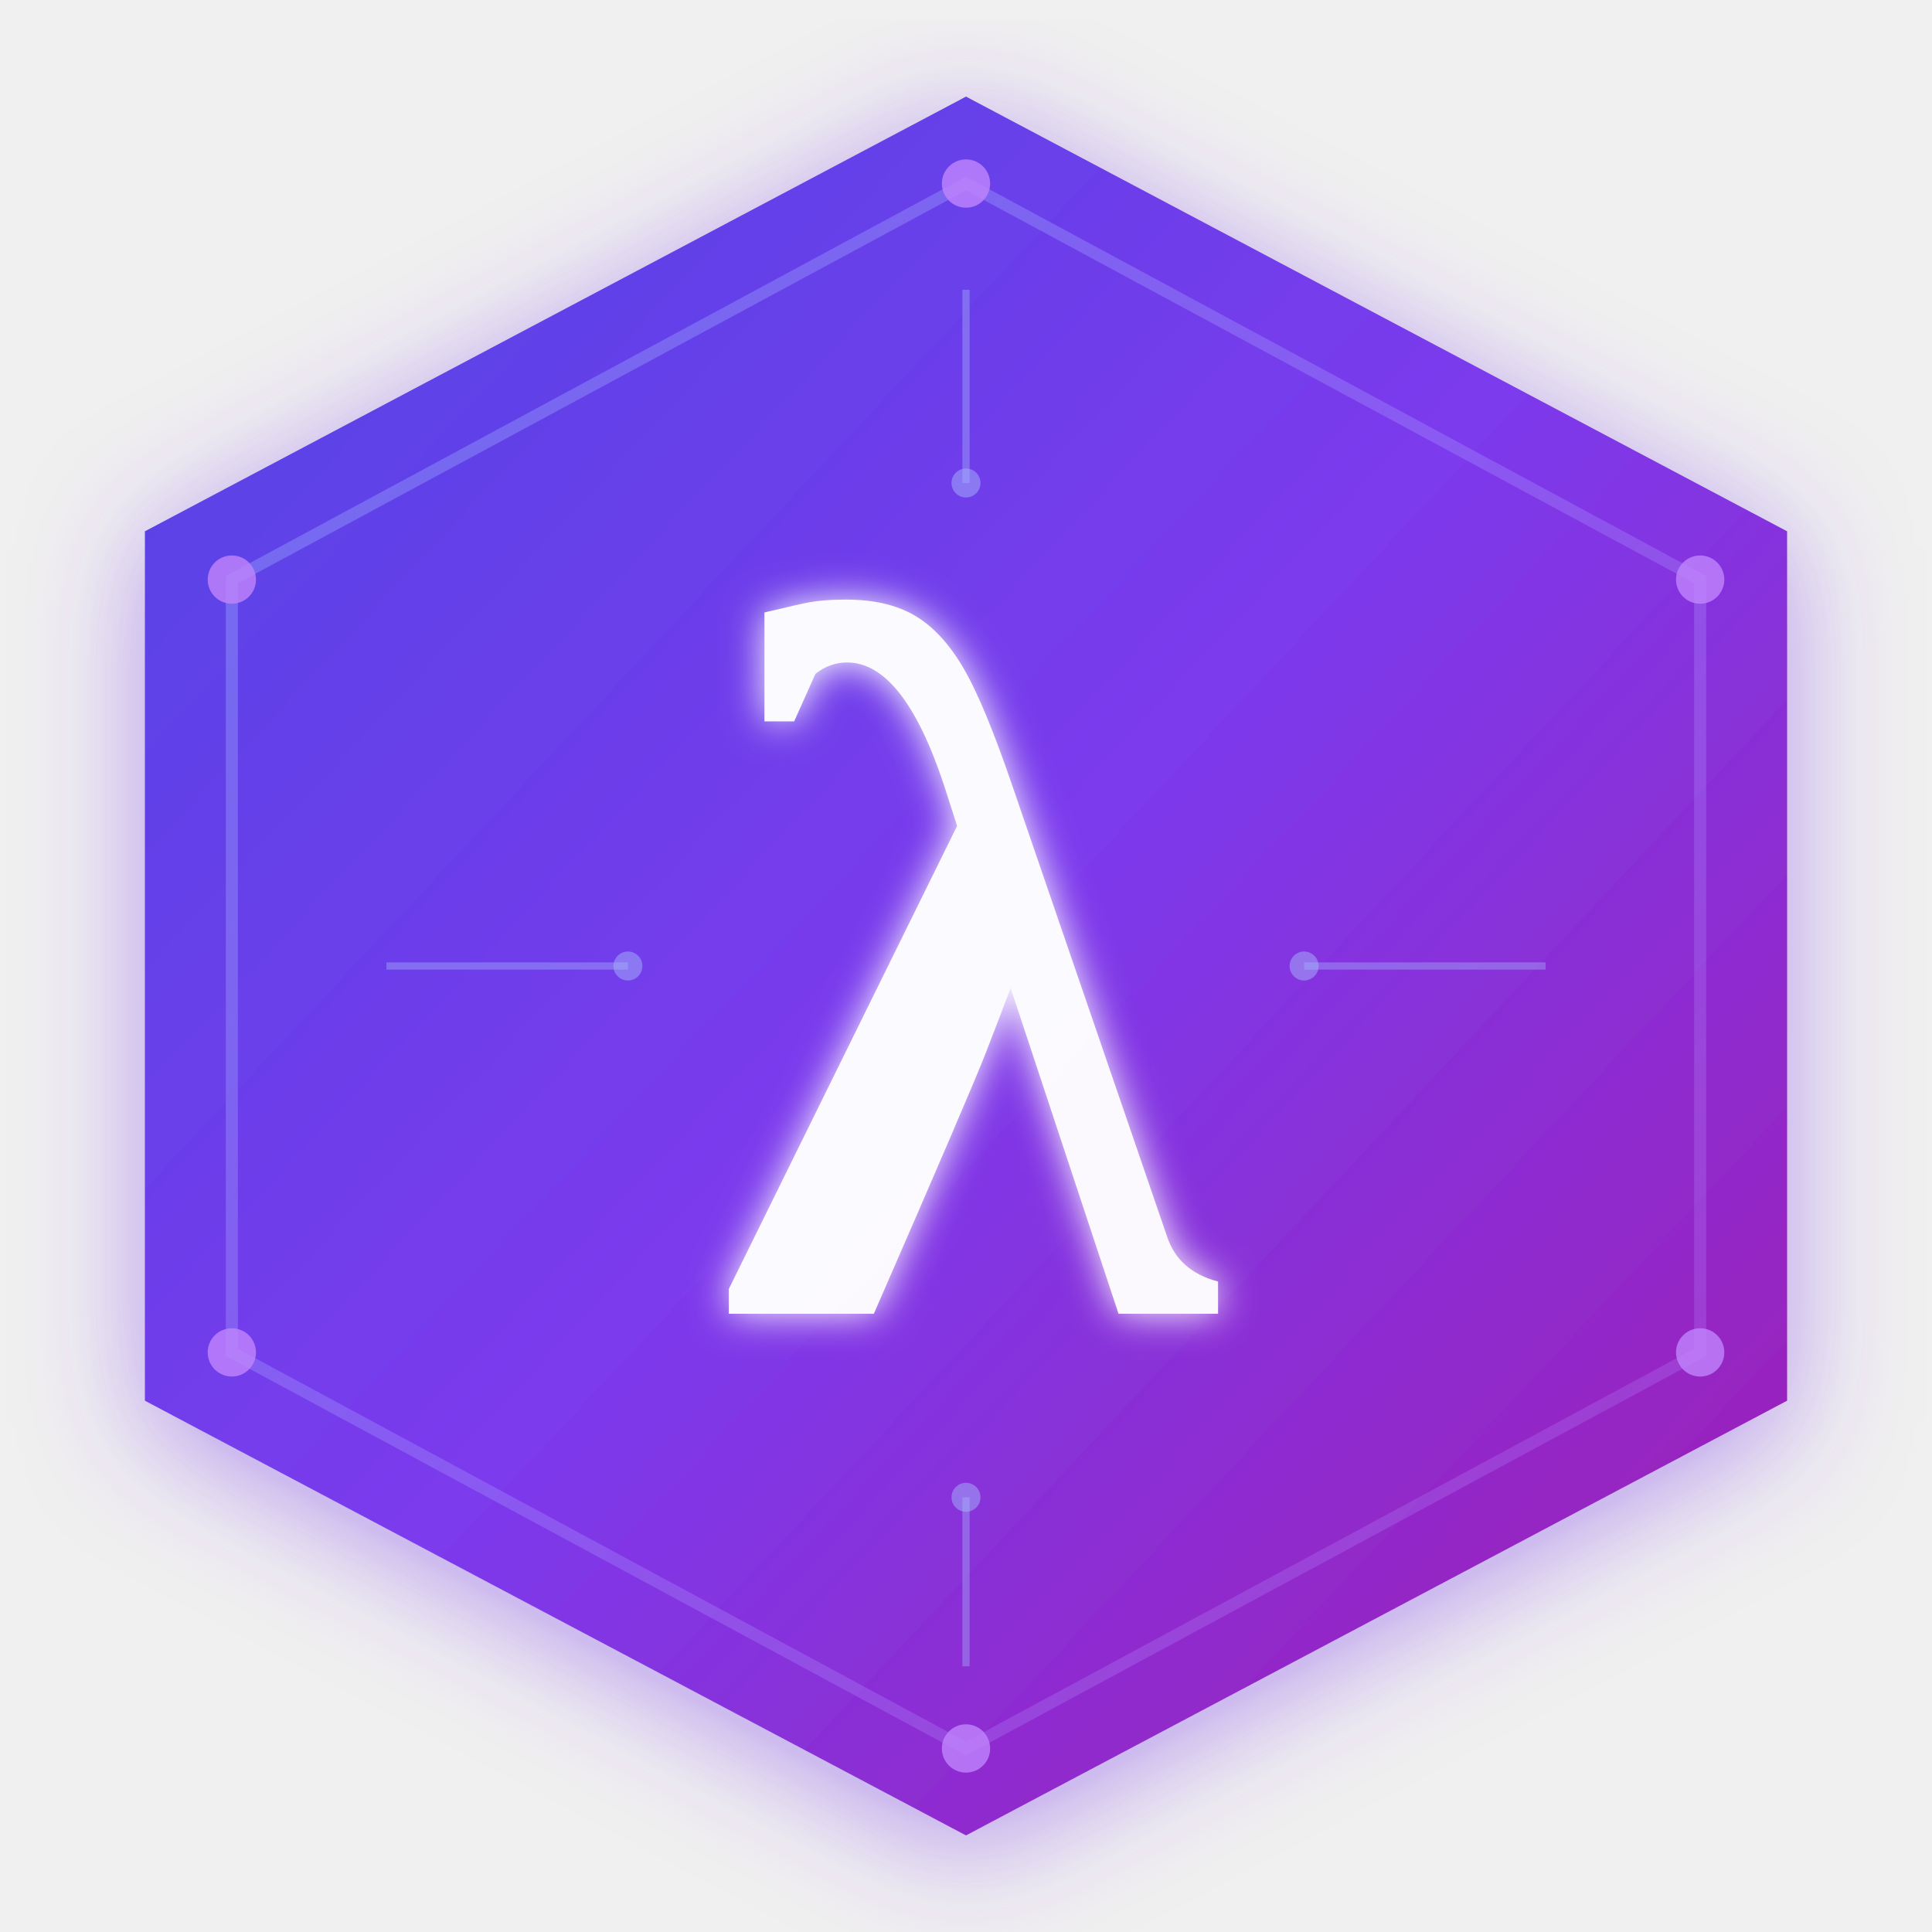
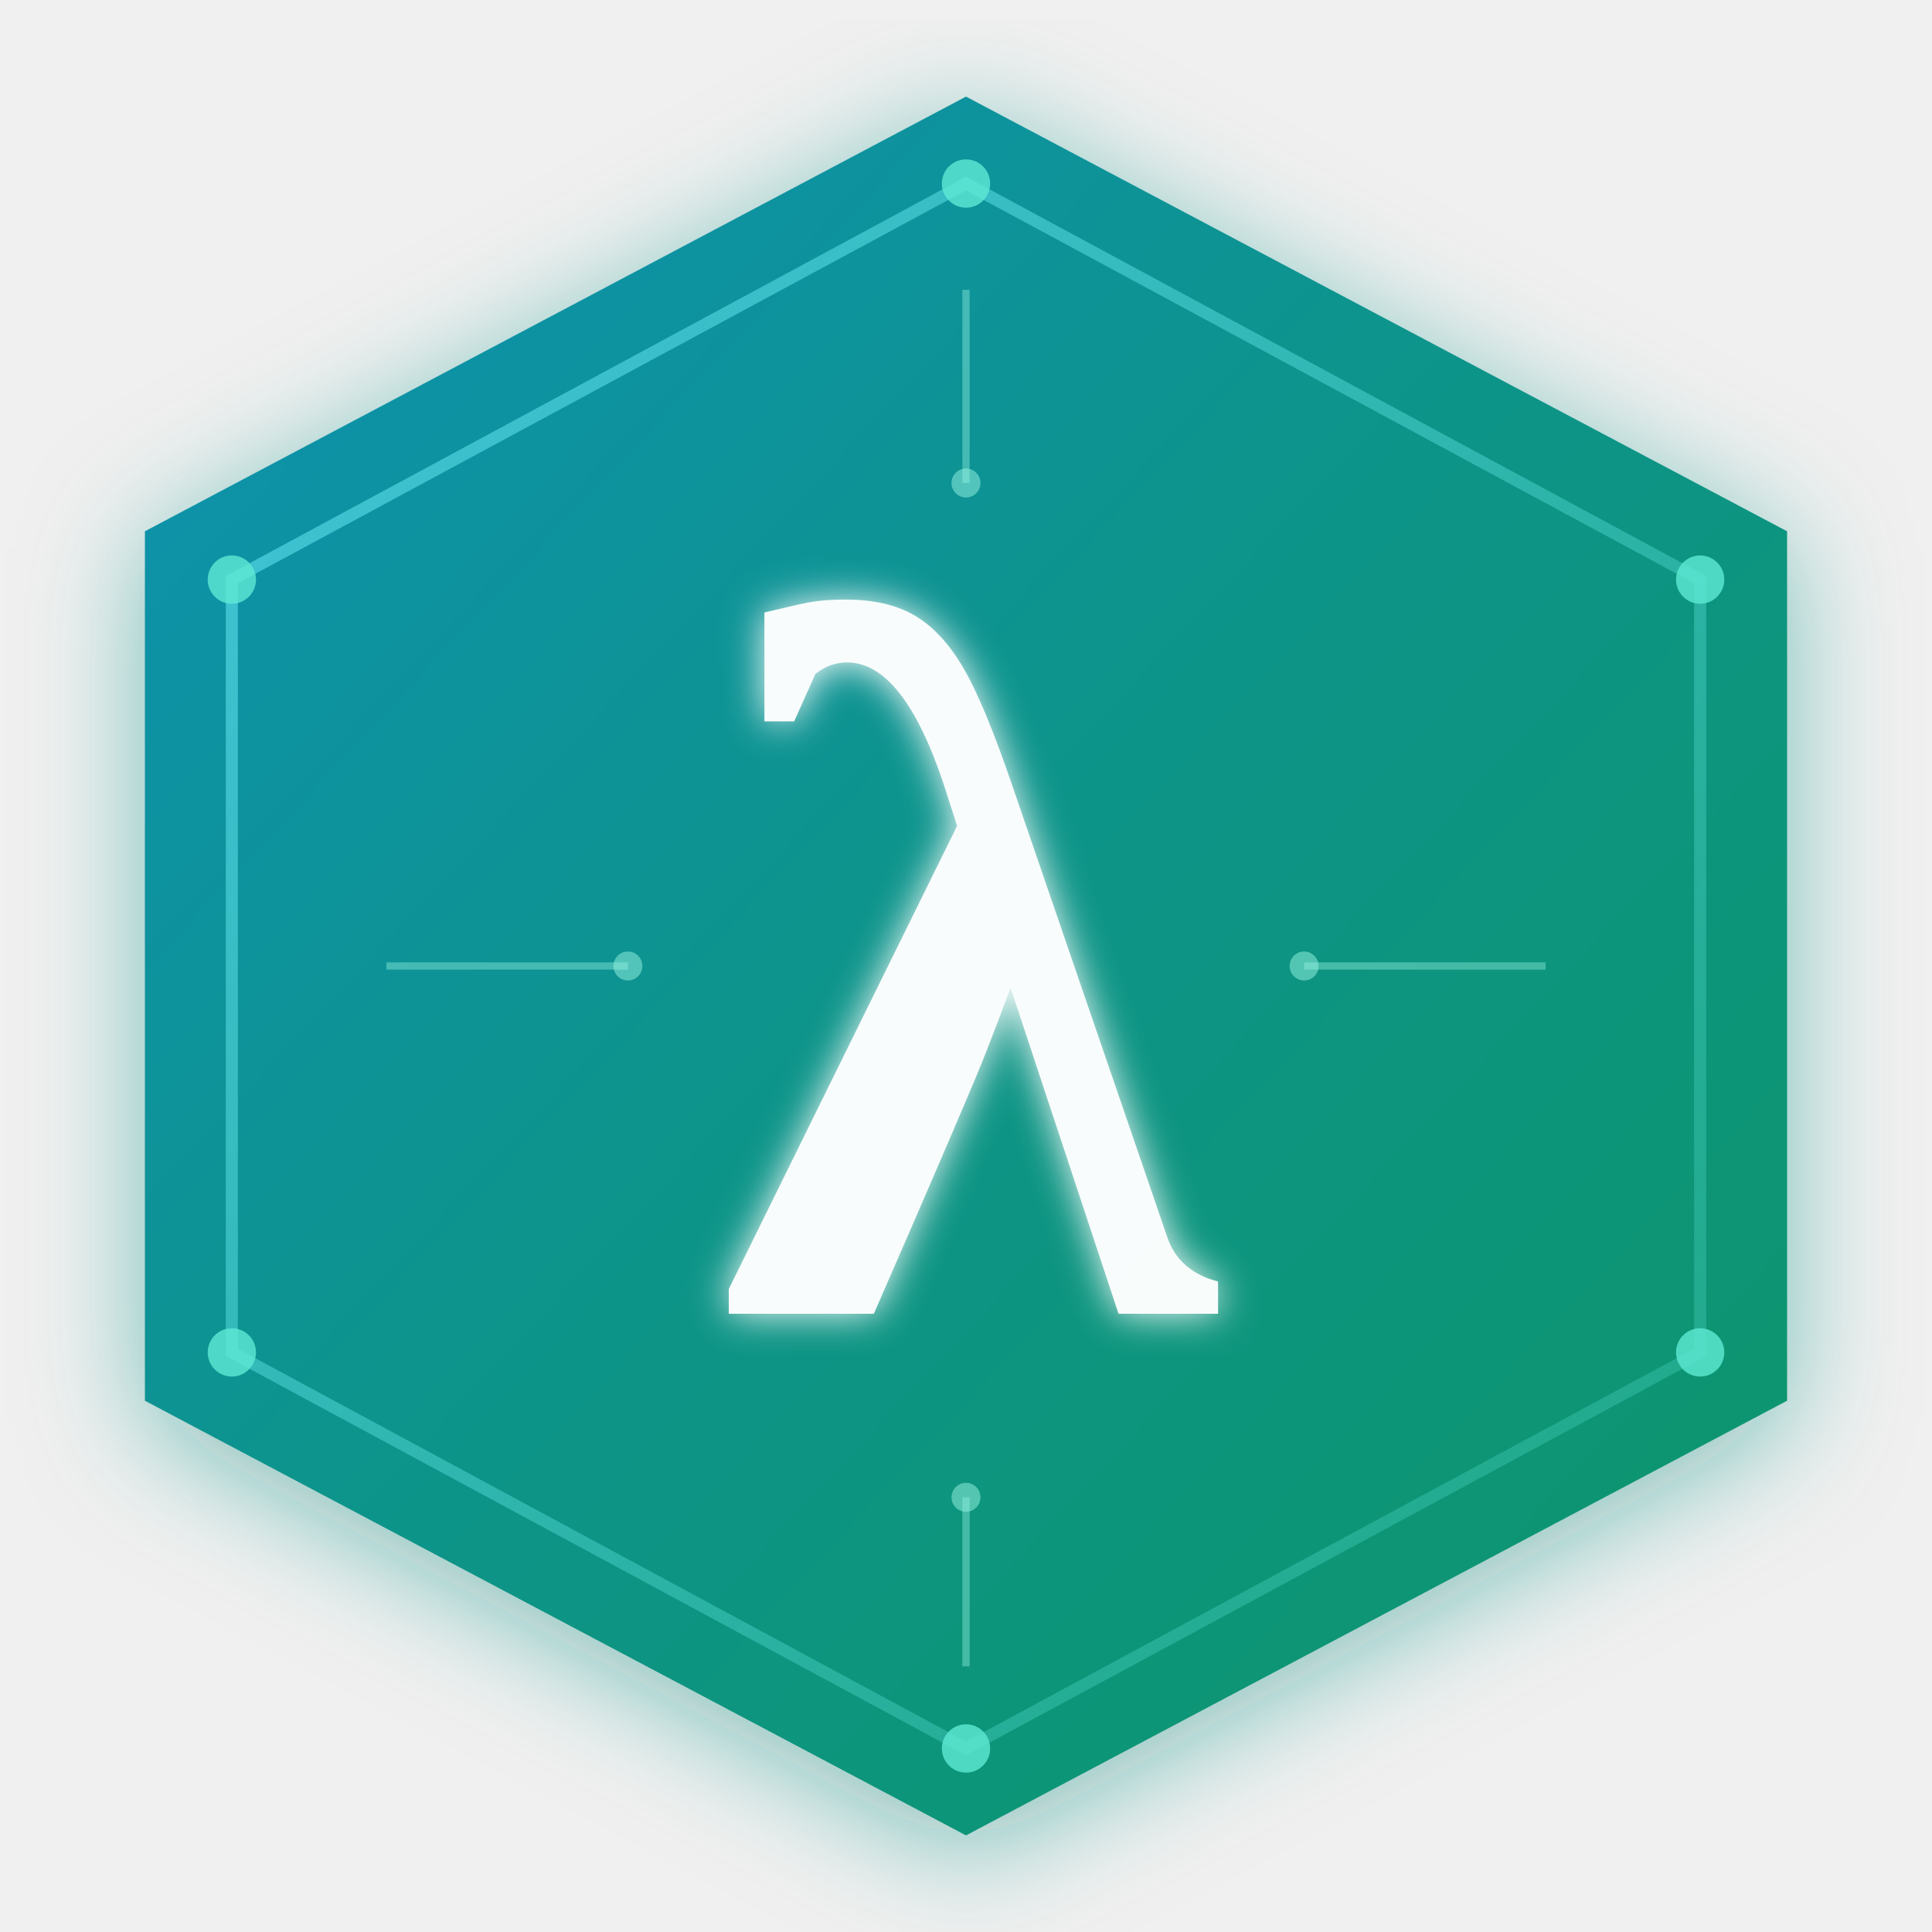
<svg xmlns="http://www.w3.org/2000/svg" viewBox="0 0 400 400" width="400" height="400">
  <defs>
    <linearGradient id="hexGrad" x1="0%" y1="0%" x2="100%" y2="100%">
-       <stop offset="0%" stop-color="#4f46e5" />
-       <stop offset="50%" stop-color="#7c3aed" />
-       <stop offset="100%" stop-color="#a21caf" />
+       <stop offset="0%" stop-color="#0891b2" />
+       <stop offset="50%" stop-color="#0d9488" />
+       <stop offset="100%" stop-color="#059669" />
    </linearGradient>
    <linearGradient id="glowGrad" x1="0%" y1="0%" x2="100%" y2="100%">
-       <stop offset="0%" stop-color="#818cf8" stop-opacity="0.6" />
-       <stop offset="100%" stop-color="#c084fc" stop-opacity="0.2" />
+       <stop offset="0%" stop-color="#67e8f9" stop-opacity="0.6" />
+       <stop offset="100%" stop-color="#5eead4" stop-opacity="0.2" />
    </linearGradient>
    <filter id="shadow" x="-20%" y="-20%" width="140%" height="140%">
-       <feDropShadow dx="0" dy="4" stdDeviation="12" flood-color="#7c3aed" flood-opacity="0.5" />
+       <feDropShadow dx="0" dy="4" stdDeviation="12" flood-color="#0d9488" flood-opacity="0.5" />
    </filter>
    <filter id="innerGlow">
      <feGaussianBlur stdDeviation="4" result="blur" />
      <feComposite in="SourceGraphic" in2="blur" operator="over" />
    </filter>
  </defs>
  <polygon points="200,20 370,110 370,290 200,380 30,290 30,110" fill="url(#hexGrad)" filter="url(#shadow)" />
  <polygon points="200,38 352,120 352,280 200,362 48,280 48,120" fill="none" stroke="url(#glowGrad)" stroke-width="2.5" />
-   <circle cx="200" cy="38" r="5" fill="#c084fc" opacity="0.8" />
-   <circle cx="352" cy="120" r="5" fill="#c084fc" opacity="0.8" />
-   <circle cx="352" cy="280" r="5" fill="#c084fc" opacity="0.8" />
-   <circle cx="200" cy="362" r="5" fill="#c084fc" opacity="0.8" />
-   <circle cx="48" cy="280" r="5" fill="#c084fc" opacity="0.8" />
-   <circle cx="48" cy="120" r="5" fill="#c084fc" opacity="0.8" />
+   <circle cx="200" cy="38" r="5" fill="#5eead4" opacity="0.8" />
+   <circle cx="352" cy="120" r="5" fill="#5eead4" opacity="0.8" />
+   <circle cx="352" cy="280" r="5" fill="#5eead4" opacity="0.8" />
+   <circle cx="200" cy="362" r="5" fill="#5eead4" opacity="0.8" />
+   <circle cx="48" cy="280" r="5" fill="#5eead4" opacity="0.8" />
+   <circle cx="48" cy="120" r="5" fill="#5eead4" opacity="0.8" />
  <text x="200" y="272" font-family="Georgia, 'Times New Roman', serif" font-size="210" font-weight="bold" text-anchor="middle" fill="white" opacity="0.97" filter="url(#innerGlow)">λ</text>
-   <line x1="80" y1="200" x2="130" y2="200" stroke="#a5b4fc" stroke-width="1.5" opacity="0.4" />
-   <line x1="270" y1="200" x2="320" y2="200" stroke="#a5b4fc" stroke-width="1.5" opacity="0.4" />
-   <line x1="200" y1="60" x2="200" y2="100" stroke="#a5b4fc" stroke-width="1.5" opacity="0.4" />
-   <line x1="200" y1="310" x2="200" y2="345" stroke="#a5b4fc" stroke-width="1.5" opacity="0.4" />
-   <circle cx="130" cy="200" r="3" fill="#a5b4fc" opacity="0.5" />
-   <circle cx="270" cy="200" r="3" fill="#a5b4fc" opacity="0.5" />
-   <circle cx="200" cy="100" r="3" fill="#a5b4fc" opacity="0.5" />
-   <circle cx="200" cy="310" r="3" fill="#a5b4fc" opacity="0.5" />
+   <line x1="80" y1="200" x2="130" y2="200" stroke="#99f6e4" stroke-width="1.5" opacity="0.4" />
+   <line x1="270" y1="200" x2="320" y2="200" stroke="#99f6e4" stroke-width="1.5" opacity="0.4" />
+   <line x1="200" y1="60" x2="200" y2="100" stroke="#99f6e4" stroke-width="1.5" opacity="0.4" />
+   <line x1="200" y1="310" x2="200" y2="345" stroke="#99f6e4" stroke-width="1.5" opacity="0.4" />
+   <circle cx="130" cy="200" r="3" fill="#99f6e4" opacity="0.5" />
+   <circle cx="270" cy="200" r="3" fill="#99f6e4" opacity="0.5" />
+   <circle cx="200" cy="100" r="3" fill="#99f6e4" opacity="0.5" />
+   <circle cx="200" cy="310" r="3" fill="#99f6e4" opacity="0.5" />
</svg>
